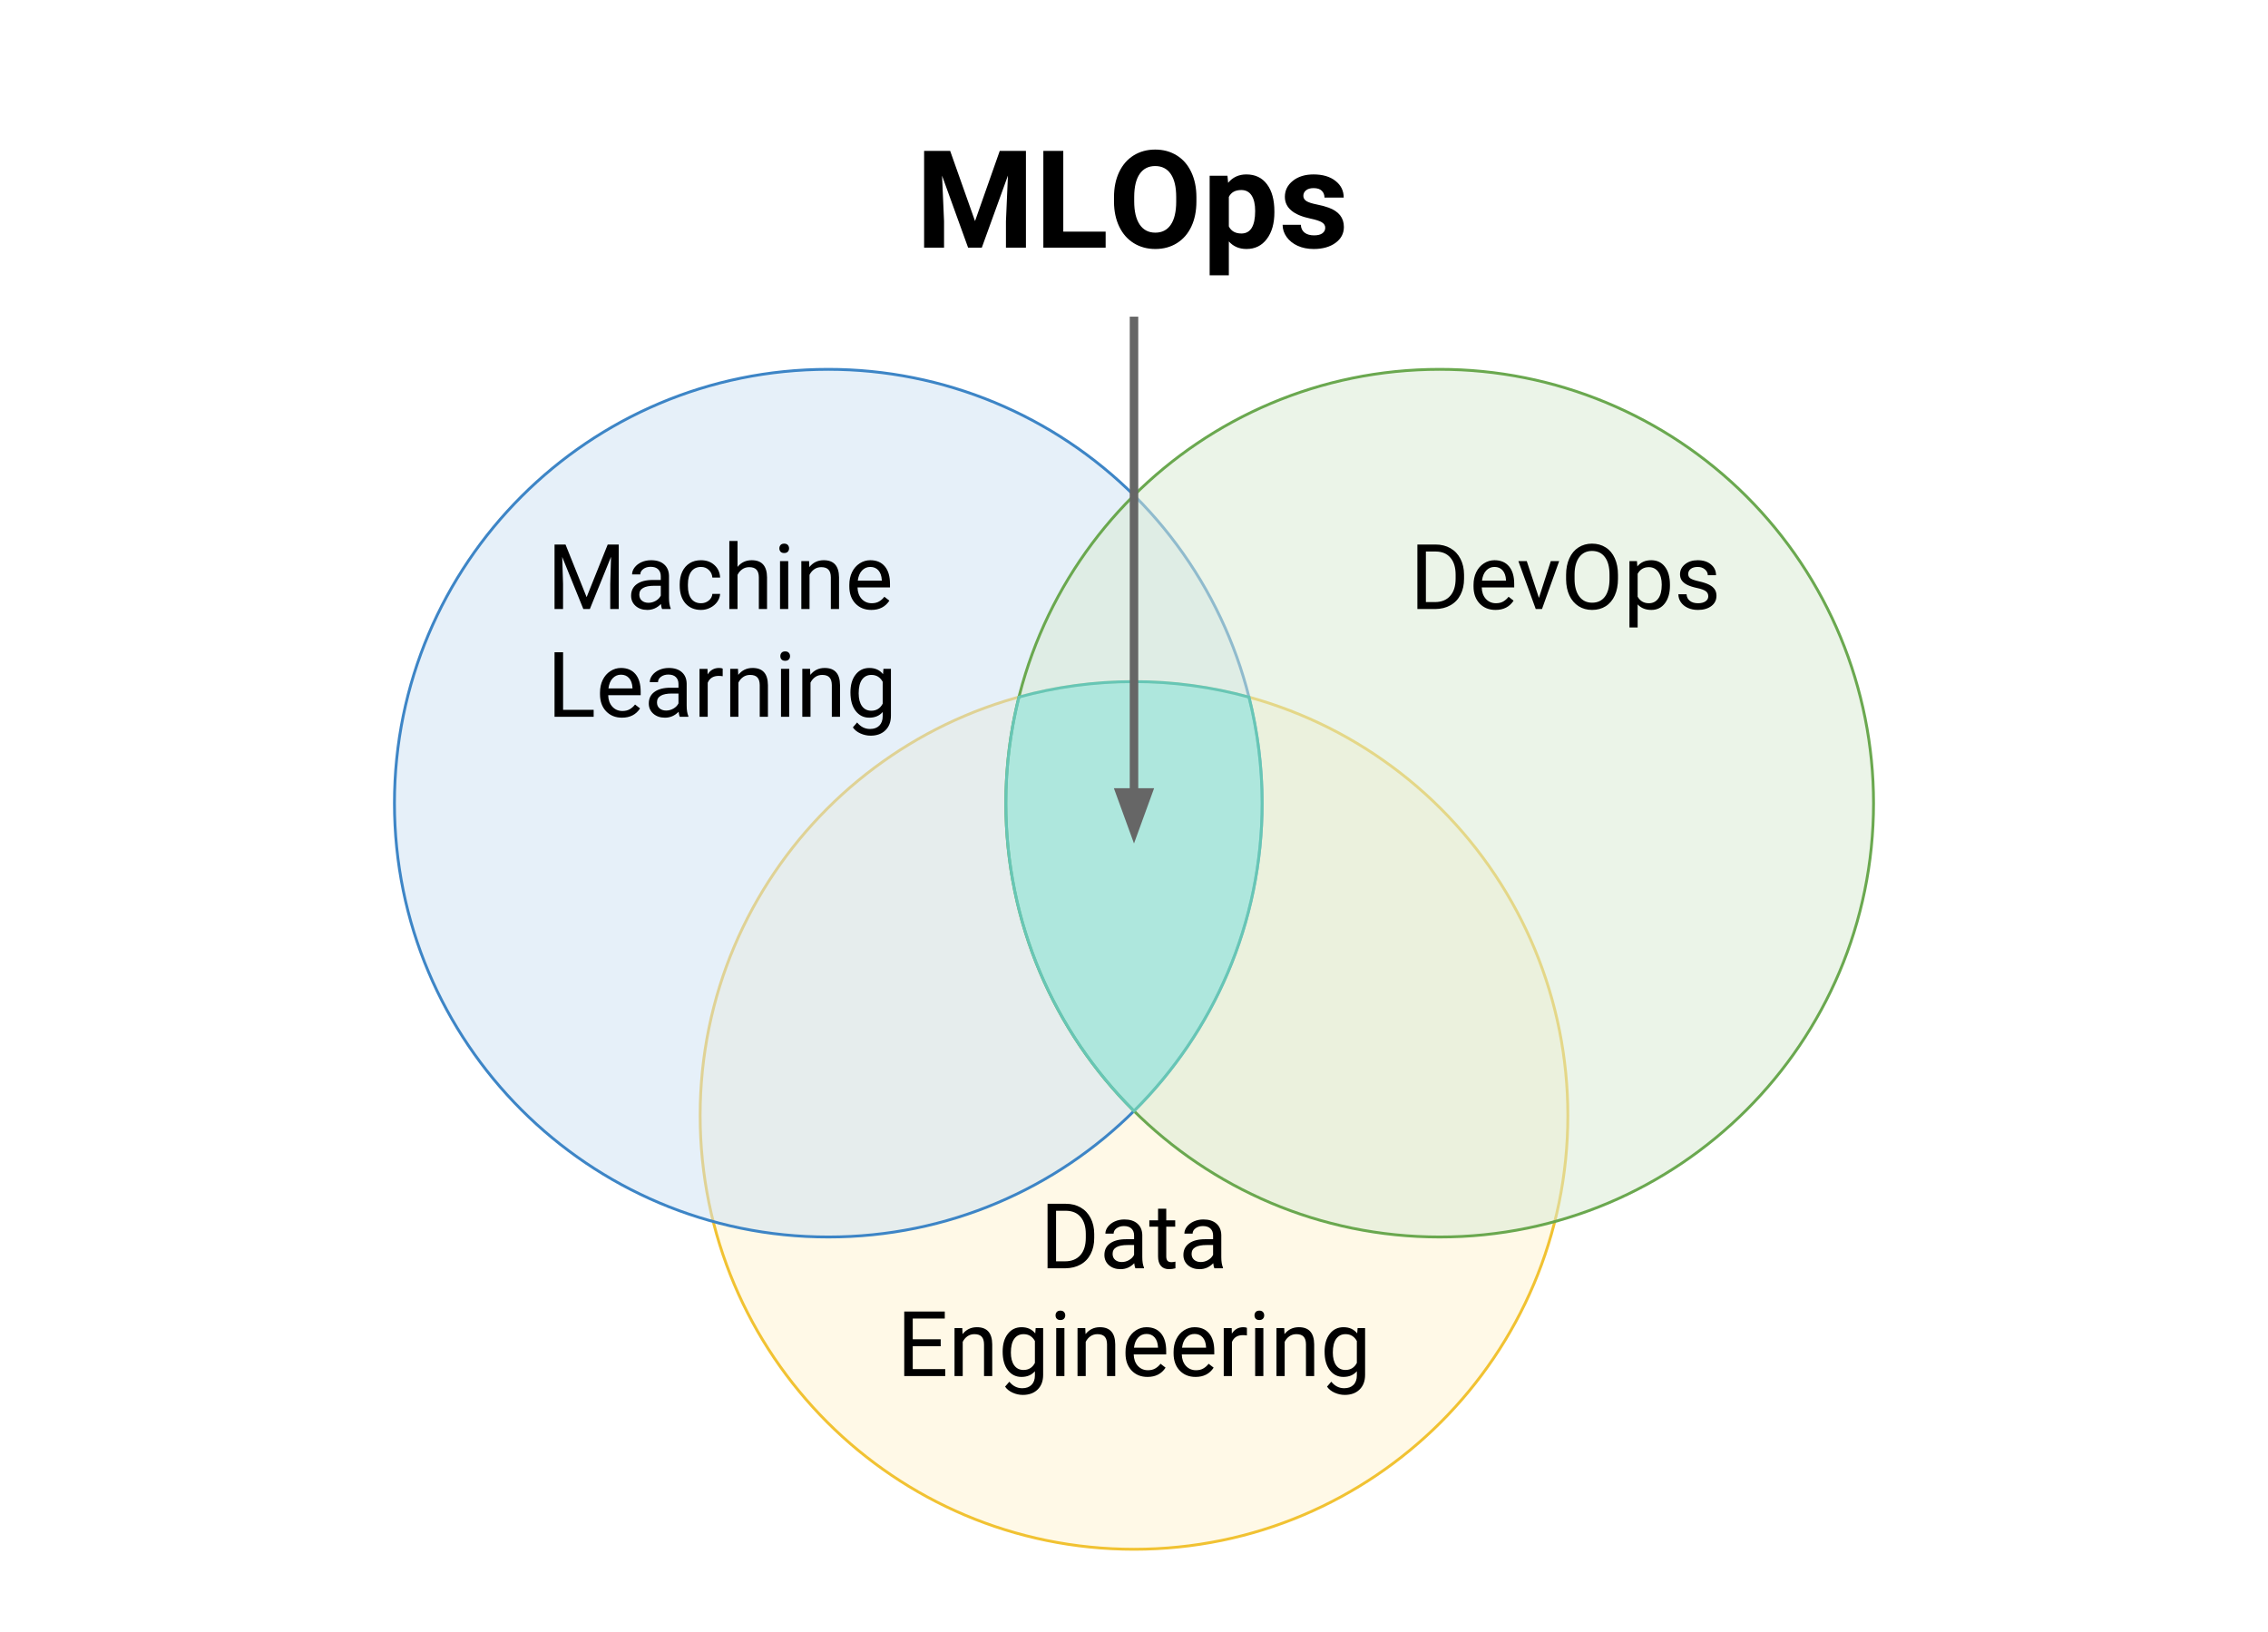
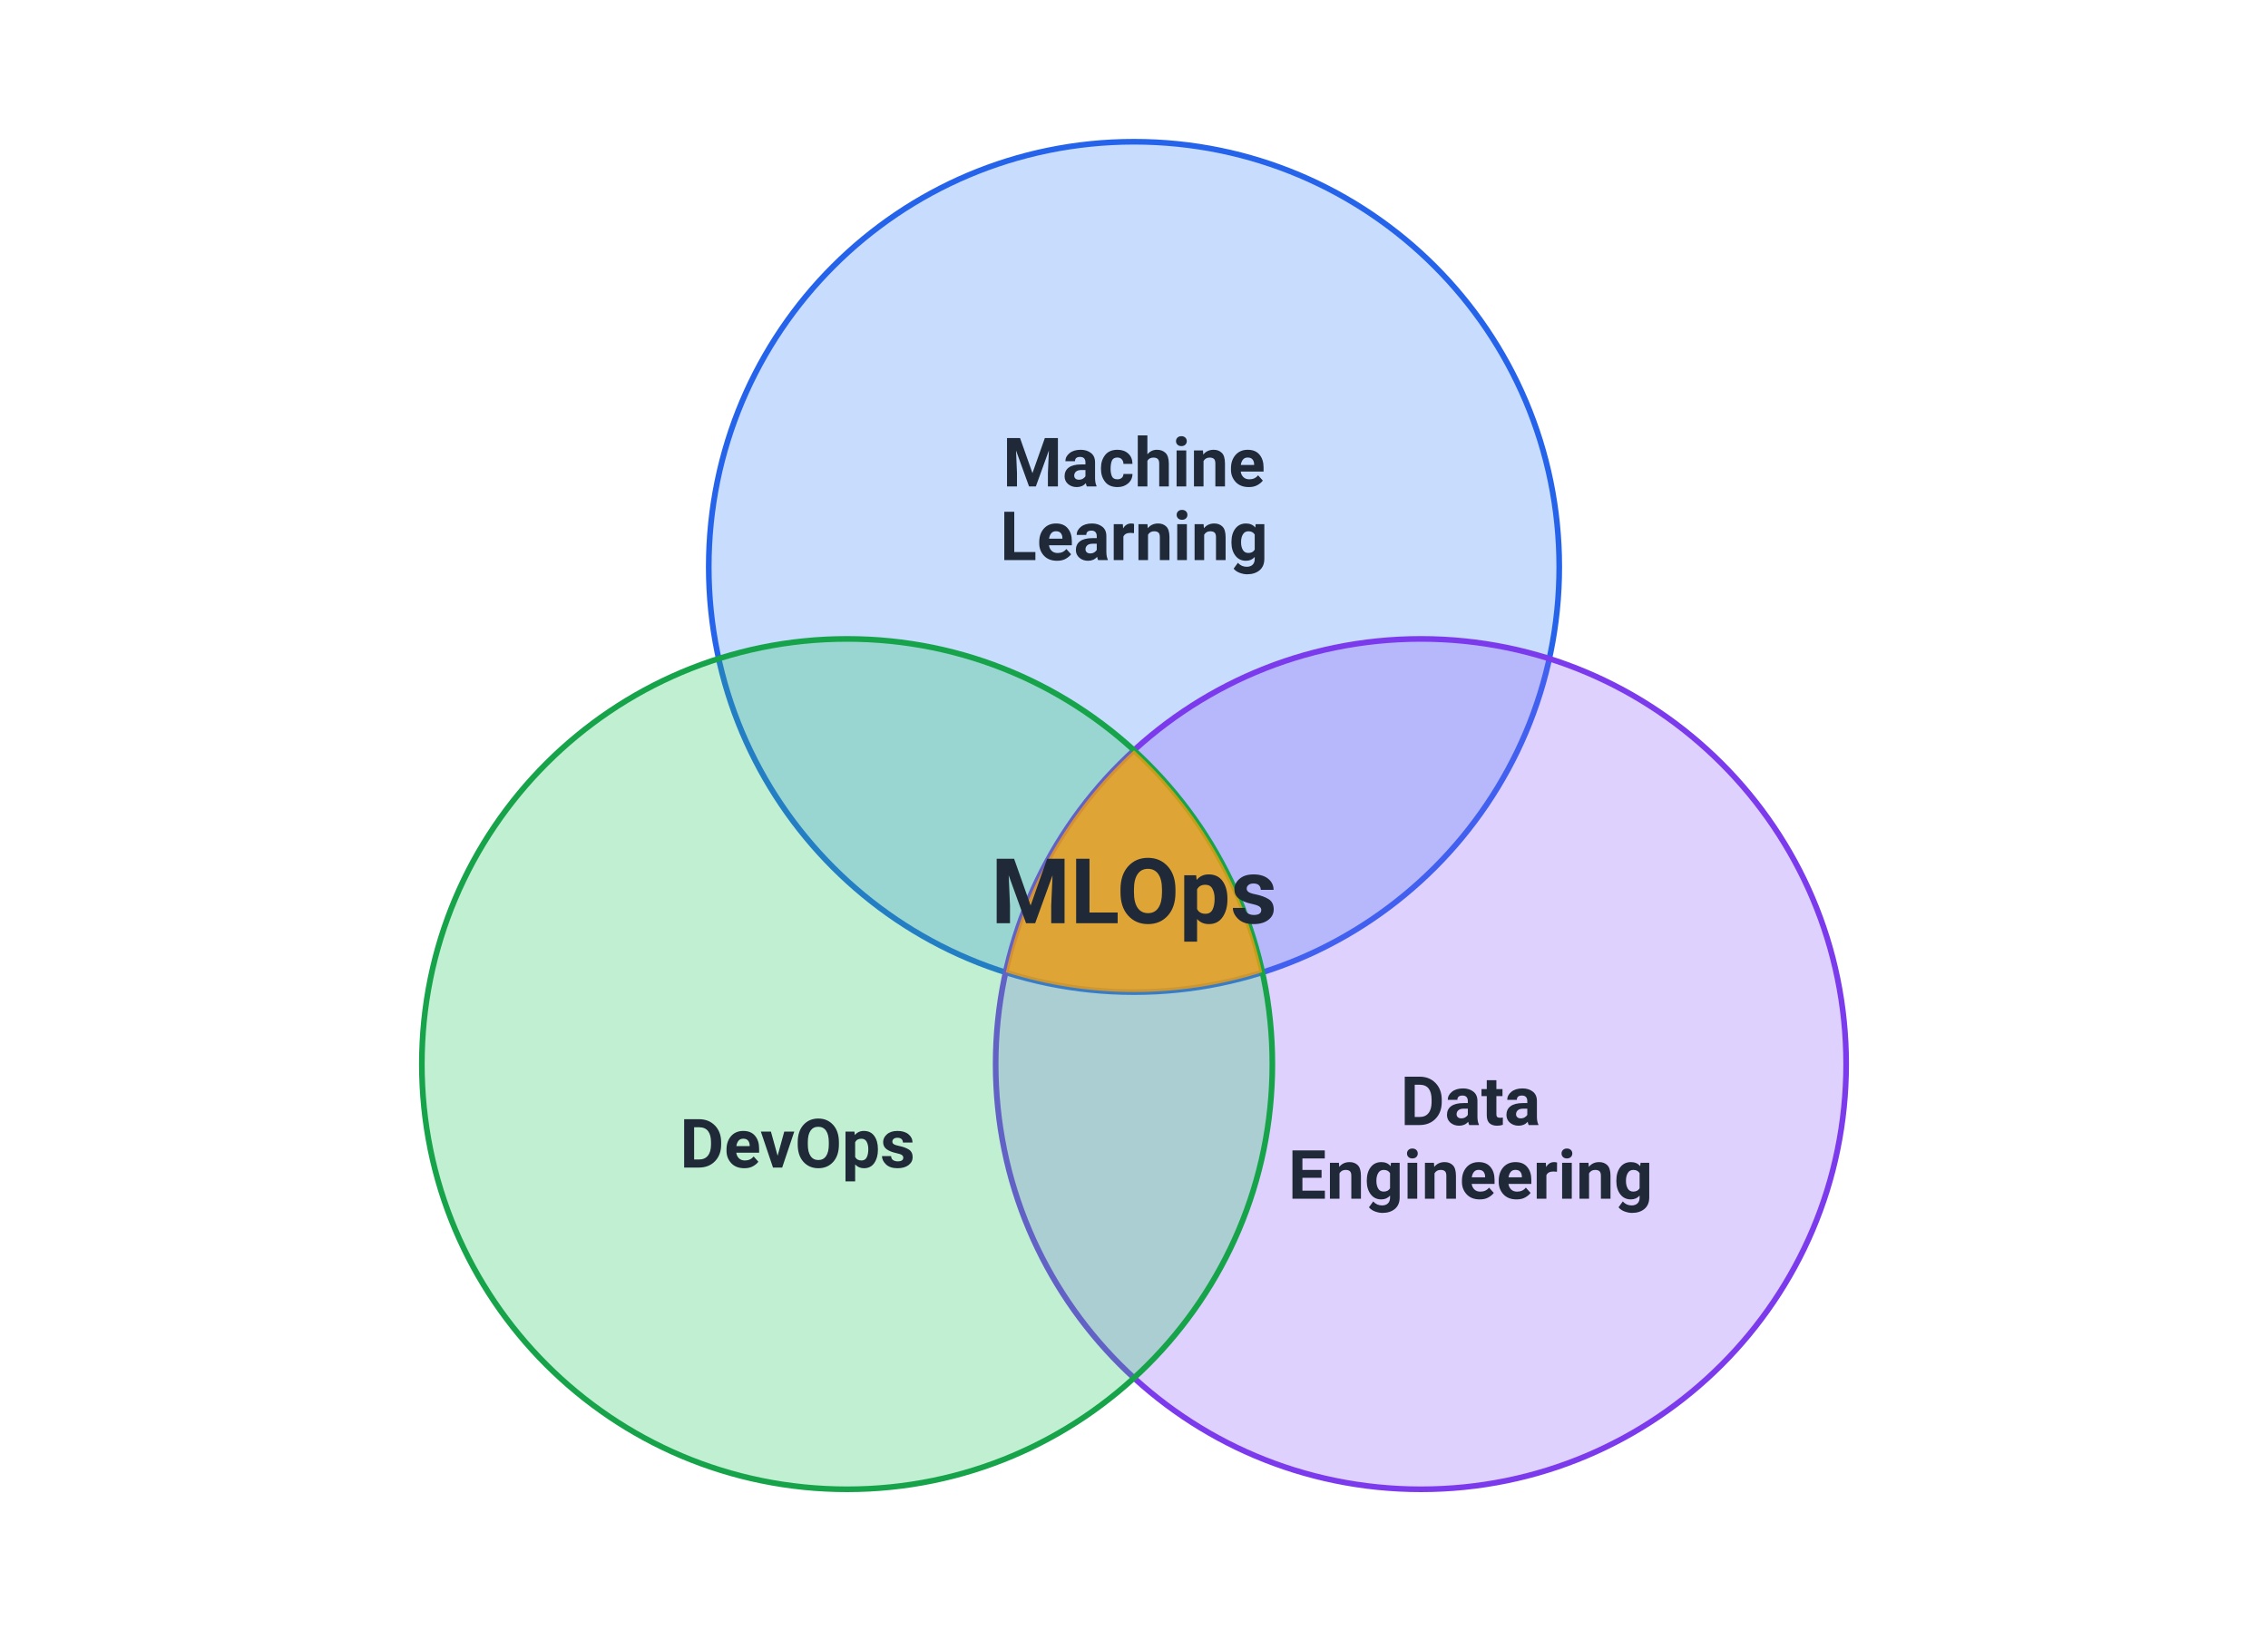
- <svg xmlns="http://www.w3.org/2000/svg" version="1.1" viewBox="0.0 0.0 799.79 575.213" fill="none" stroke="none" stroke-linecap="square" stroke-miterlimit="10" id="svg4613">
-   <defs id="defs4617" />
-   <clipPath id="p.0">
-     <path d="m0 0l799.79 0l0 575.213l-799.79 0l0 -575.213z" clip-rule="nonzero" id="path4572" />
-   </clipPath>
-   <path style="fill:#000000;fill-opacity:0;fill-rule:evenodd" id="path4575" d="M 0,0 H 799.79 V 575.213 H 0 Z" />
-   <path style="fill:#fff2cc;fill-opacity:0.475;fill-rule:evenodd" id="path4579" d="m 246.903,393.361 v 0 c 0,-84.495 68.497,-152.992 152.992,-152.992 v 0 c 40.576,0 79.49,16.119 108.182,44.81 28.692,28.692 44.81,67.606 44.81,108.182 v 0 c 0,84.495 -68.497,152.992 -152.992,152.992 v 0 c -84.495,0 -152.992,-68.497 -152.992,-152.992 z" />
-   <path style="fill-rule:evenodd;stroke:#f1c232;stroke-width:1;stroke-linecap:butt;stroke-linejoin:round" id="path4581" d="m 246.903,393.361 v 0 c 0,-84.495 68.497,-152.992 152.992,-152.992 v 0 c 40.576,0 79.49,16.119 108.182,44.81 28.692,28.692 44.81,67.606 44.81,108.182 v 0 c 0,84.495 -68.497,152.992 -152.992,152.992 v 0 c -84.495,0 -152.992,-68.497 -152.992,-152.992 z" />
-   <path style="fill:#000000;fill-rule:nonzero" id="path4583" d="m 369.411,447.263 v -22.75 h 6.422 q 2.969,0 5.25,1.312 2.281,1.312 3.516,3.734 1.25,2.422 1.266,5.562 v 1.453 q 0,3.219 -1.25,5.641 -1.234,2.422 -3.547,3.719 -2.297,1.297 -5.359,1.328 z m 3,-20.281 v 17.828 h 3.156 q 3.469,0 5.391,-2.156 1.938,-2.156 1.938,-6.141 v -1.328 q 0,-3.875 -1.828,-6.016 -1.812,-2.156 -5.156,-2.188 z m 27.969,20.281 q -0.25,-0.5 -0.406,-1.781 -2.016,2.094 -4.812,2.094 -2.5,0 -4.109,-1.406 -1.594,-1.422 -1.594,-3.594 0,-2.641 2,-4.094 2.016,-1.469 5.656,-1.469 h 2.812 v -1.328 q 0,-1.516 -0.906,-2.406 -0.906,-0.906 -2.672,-0.906 -1.547,0 -2.594,0.781 -1.047,0.781 -1.047,1.891 h -2.906 q 0,-1.266 0.891,-2.438 0.906,-1.188 2.438,-1.875 1.547,-0.688 3.391,-0.688 2.922,0 4.578,1.469 1.656,1.453 1.719,4.016 v 7.781 q 0,2.328 0.594,3.703 v 0.25 z m -4.797,-2.203 q 1.359,0 2.578,-0.703 1.219,-0.703 1.766,-1.828 v -3.469 h -2.266 q -5.312,0 -5.312,3.109 0,1.359 0.906,2.125 0.906,0.766 2.328,0.766 z m 15.688,-18.797 v 4.094 h 3.156 v 2.234 h -3.156 v 10.484 q 0,1.016 0.422,1.531 0.422,0.5 1.438,0.5 0.5,0 1.375,-0.188 v 2.344 q -1.141,0.312 -2.219,0.312 -1.938,0 -2.922,-1.172 -0.984,-1.172 -0.984,-3.328 v -10.484 h -3.078 v -2.234 h 3.078 v -4.094 z m 16.969,21 q -0.25,-0.5 -0.406,-1.781 -2.016,2.094 -4.812,2.094 -2.5,0 -4.109,-1.406 -1.594,-1.422 -1.594,-3.594 0,-2.641 2,-4.094 2.016,-1.469 5.656,-1.469 h 2.812 v -1.328 q 0,-1.516 -0.906,-2.406 -0.906,-0.906 -2.672,-0.906 -1.547,0 -2.594,0.781 -1.047,0.781 -1.047,1.891 h -2.906 q 0,-1.266 0.891,-2.438 0.906,-1.188 2.438,-1.875 1.547,-0.688 3.391,-0.688 2.922,0 4.578,1.469 1.656,1.453 1.719,4.016 v 7.781 q 0,2.328 0.594,3.703 v 0.25 z m -4.797,-2.203 q 1.359,0 2.578,-0.703 1.219,-0.703 1.766,-1.828 v -3.469 h -2.266 q -5.312,0 -5.312,3.109 0,1.359 0.906,2.125 0.906,0.766 2.328,0.766 z" />
-   <path style="fill:#000000;fill-rule:nonzero" id="path4585" d="m 331.731,474.747 h -9.859 v 8.062 h 11.453 v 2.453 h -14.453 v -22.75 h 14.297 v 2.469 h -11.297 v 7.312 h 9.859 z m 7.609,-6.391 0.094,2.125 q 1.938,-2.438 5.062,-2.438 5.359,0 5.406,6.047 v 11.172 h -2.891 v -11.188 q -0.016,-1.828 -0.844,-2.703 -0.812,-0.875 -2.547,-0.875 -1.406,0 -2.469,0.75 -1.062,0.75 -1.656,1.969 v 12.047 h -2.891 v -16.906 z m 14.234,8.312 q 0,-3.953 1.828,-6.281 1.828,-2.344 4.844,-2.344 3.094,0 4.828,2.188 l 0.141,-1.875 h 2.641 v 16.5 q 0,3.281 -1.953,5.172 -1.938,1.891 -5.219,1.891 -1.828,0 -3.578,-0.781 -1.75,-0.781 -2.672,-2.141 l 1.5,-1.734 q 1.859,2.297 4.547,2.297 2.109,0 3.281,-1.188 1.188,-1.188 1.188,-3.344 v -1.453 q -1.734,2 -4.734,2 -2.969,0 -4.812,-2.391 -1.828,-2.391 -1.828,-6.516 z m 2.906,0.328 q 0,2.859 1.172,4.5 1.172,1.625 3.281,1.625 2.734,0 4.016,-2.484 v -7.719 q -1.328,-2.422 -3.984,-2.422 -2.109,0 -3.297,1.641 -1.188,1.641 -1.188,4.859 z m 18.875,8.266 h -2.891 v -16.906 h 2.891 z m -3.125,-21.391 q 0,-0.703 0.422,-1.188 0.438,-0.484 1.281,-0.484 0.844,0 1.281,0.484 0.438,0.484 0.438,1.188 0,0.703 -0.438,1.172 -0.438,0.469 -1.281,0.469 -0.844,0 -1.281,-0.469 -0.422,-0.469 -0.422,-1.172 z m 10.484,4.484 0.094,2.125 q 1.938,-2.438 5.062,-2.438 5.359,0 5.406,6.047 v 11.172 h -2.891 v -11.188 q -0.016,-1.828 -0.844,-2.703 -0.812,-0.875 -2.547,-0.875 -1.406,0 -2.469,0.75 -1.062,0.75 -1.656,1.969 v 12.047 h -2.891 v -16.906 z m 21.938,17.219 q -3.438,0 -5.594,-2.25 -2.156,-2.266 -2.156,-6.047 v -0.531 q 0,-2.516 0.953,-4.484 0.969,-1.984 2.688,-3.094 1.734,-1.125 3.75,-1.125 3.297,0 5.125,2.172 1.828,2.172 1.828,6.219 v 1.203 h -11.453 q 0.062,2.5 1.453,4.047 1.406,1.531 3.562,1.531 1.531,0 2.594,-0.625 1.062,-0.625 1.859,-1.656 l 1.766,1.375 q -2.125,3.266 -6.375,3.266 z m -0.359,-15.156 q -1.75,0 -2.938,1.281 -1.188,1.266 -1.469,3.562 h 8.469 v -0.219 q -0.125,-2.203 -1.188,-3.406 -1.062,-1.219 -2.875,-1.219 z m 17.312,15.156 q -3.438,0 -5.594,-2.25 -2.156,-2.266 -2.156,-6.047 v -0.531 q 0,-2.516 0.953,-4.484 0.969,-1.984 2.688,-3.094 1.734,-1.125 3.75,-1.125 3.297,0 5.125,2.172 1.828,2.172 1.828,6.219 v 1.203 h -11.453 q 0.062,2.5 1.453,4.047 1.406,1.531 3.562,1.531 1.531,0 2.594,-0.625 1.062,-0.625 1.859,-1.656 l 1.766,1.375 q -2.125,3.266 -6.375,3.266 z m -0.359,-15.156 q -1.75,0 -2.938,1.281 -1.188,1.266 -1.469,3.562 h 8.469 v -0.219 q -0.125,-2.203 -1.188,-3.406 -1.062,-1.219 -2.875,-1.219 z m 18.469,0.531 q -0.656,-0.109 -1.422,-0.109 -2.844,0 -3.859,2.422 v 12 h -2.891 v -16.906 h 2.812 l 0.047,1.953 q 1.422,-2.266 4.031,-2.266 0.844,0 1.281,0.219 z m 5.797,14.312 h -2.891 v -16.906 h 2.891 z m -3.125,-21.391 q 0,-0.703 0.422,-1.188 0.438,-0.484 1.281,-0.484 0.844,0 1.281,0.484 0.438,0.484 0.438,1.188 0,0.703 -0.438,1.172 -0.438,0.469 -1.281,0.469 -0.844,0 -1.281,-0.469 -0.422,-0.469 -0.422,-1.172 z m 10.484,4.484 0.094,2.125 q 1.938,-2.438 5.062,-2.438 5.359,0 5.406,6.047 v 11.172 h -2.891 v -11.188 q -0.016,-1.828 -0.844,-2.703 -0.812,-0.875 -2.547,-0.875 -1.406,0 -2.469,0.75 -1.062,0.75 -1.656,1.969 v 12.047 h -2.891 v -16.906 z m 14.234,8.312 q 0,-3.953 1.828,-6.281 1.828,-2.344 4.844,-2.344 3.094,0 4.828,2.188 l 0.141,-1.875 h 2.641 v 16.5 q 0,3.281 -1.953,5.172 -1.938,1.891 -5.219,1.891 -1.828,0 -3.578,-0.781 -1.75,-0.781 -2.672,-2.141 l 1.5,-1.734 q 1.859,2.297 4.547,2.297 2.109,0 3.281,-1.188 1.188,-1.188 1.188,-3.344 v -1.453 q -1.734,2 -4.734,2 -2.969,0 -4.812,-2.391 -1.828,-2.391 -1.828,-6.516 z m 2.906,0.328 q 0,2.859 1.172,4.5 1.172,1.625 3.281,1.625 2.734,0 4.016,-2.484 v -7.719 q -1.328,-2.422 -3.984,-2.422 -2.109,0 -3.297,1.641 -1.188,1.641 -1.188,4.859 z" />
-   <path style="fill:#cfe2f3;fill-opacity:0.514;fill-rule:evenodd" id="path4587" d="m 139.102,283.24 v 0 c 0,-84.495 68.497,-152.992 152.992,-152.992 v 0 c 40.576,0 79.49,16.119 108.182,44.81 28.692,28.692 44.81,67.606 44.81,108.182 v 0 c 0,84.495 -68.497,152.992 -152.992,152.992 v 0 c -84.495,0 -152.992,-68.497 -152.992,-152.992 z" />
-   <path style="fill-rule:evenodd;stroke:#3d85c6;stroke-width:1;stroke-linecap:butt;stroke-linejoin:round" id="path4589" d="m 139.102,283.24 v 0 c 0,-84.495 68.497,-152.992 152.992,-152.992 v 0 c 40.576,0 79.49,16.119 108.182,44.81 28.692,28.692 44.81,67.606 44.81,108.182 v 0 c 0,84.495 -68.497,152.992 -152.992,152.992 v 0 c -84.495,0 -152.992,-68.497 -152.992,-152.992 z" />
-   <path style="fill:#000000;fill-rule:nonzero" id="path4591" d="m 199.428,192.028 7.438,18.562 7.438,-18.562 h 3.891 v 22.75 h -3 V 205.919 l 0.281,-9.562 -7.469,18.422 h -2.297 l -7.453,-18.375 0.297,9.516 v 8.859 h -3 v -22.75 z m 34.047,22.75 q -0.25,-0.5 -0.406,-1.781 -2.016,2.094 -4.812,2.094 -2.5,0 -4.109,-1.406 -1.594,-1.422 -1.594,-3.594 0,-2.641 2,-4.094 2.016,-1.469 5.656,-1.469 h 2.812 v -1.328 q 0,-1.516 -0.906,-2.406 -0.906,-0.906 -2.672,-0.906 -1.547,0 -2.594,0.781 -1.047,0.781 -1.047,1.891 h -2.906 q 0,-1.266 0.891,-2.438 0.906,-1.188 2.438,-1.875 1.547,-0.688 3.391,-0.688 2.922,0 4.578,1.469 1.656,1.453 1.719,4.016 v 7.781 q 0,2.328 0.594,3.703 v 0.25 z m -4.797,-2.203 q 1.359,0 2.578,-0.703 1.219,-0.703 1.766,-1.828 v -3.469 h -2.266 q -5.312,0 -5.312,3.109 0,1.359 0.906,2.125 0.906,0.766 2.328,0.766 z m 18.547,0.156 q 1.547,0 2.703,-0.938 1.156,-0.938 1.281,-2.344 h 2.734 q -0.078,1.453 -1,2.766 -0.922,1.312 -2.469,2.094 -1.531,0.781 -3.25,0.781 -3.453,0 -5.5,-2.297 -2.031,-2.312 -2.031,-6.312 v -0.484 q 0,-2.469 0.906,-4.391 0.906,-1.922 2.594,-2.984 1.703,-1.062 4.016,-1.062 2.844,0 4.719,1.703 1.891,1.703 2.016,4.422 h -2.734 q -0.125,-1.641 -1.25,-2.688 -1.109,-1.062 -2.75,-1.062 -2.203,0 -3.422,1.594 -1.203,1.578 -1.203,4.578 v 0.547 q 0,2.922 1.203,4.5 1.203,1.578 3.438,1.578 z m 12.859,-12.812 q 1.922,-2.359 5,-2.359 5.359,0 5.406,6.047 v 11.172 h -2.891 v -11.188 q -0.016,-1.828 -0.844,-2.703 -0.812,-0.875 -2.547,-0.875 -1.406,0 -2.469,0.75 -1.062,0.75 -1.656,1.969 v 12.047 h -2.891 v -24 h 2.891 z m 17.875,14.859 h -2.891 v -16.906 h 2.891 z m -3.125,-21.391 q 0,-0.703 0.422,-1.188 0.438,-0.484 1.281,-0.484 0.844,0 1.281,0.484 0.438,0.484 0.438,1.188 0,0.703 -0.438,1.172 -0.438,0.469 -1.281,0.469 -0.844,0 -1.281,-0.469 -0.422,-0.469 -0.422,-1.172 z m 10.484,4.484 0.094,2.125 q 1.938,-2.438 5.062,-2.438 5.359,0 5.406,6.047 v 11.172 h -2.891 v -11.188 q -0.016,-1.828 -0.844,-2.703 -0.812,-0.875 -2.547,-0.875 -1.406,0 -2.469,0.75 -1.062,0.75 -1.656,1.969 v 12.047 h -2.891 v -16.906 z m 21.938,17.219 q -3.438,0 -5.594,-2.25 -2.156,-2.266 -2.156,-6.047 v -0.531 q 0,-2.516 0.953,-4.484 0.969,-1.984 2.688,-3.094 1.734,-1.125 3.75,-1.125 3.297,0 5.125,2.172 1.828,2.172 1.828,6.219 v 1.203 h -11.453 q 0.062,2.5 1.453,4.047 1.406,1.531 3.562,1.531 1.531,0 2.594,-0.625 1.062,-0.625 1.859,-1.656 l 1.766,1.375 q -2.125,3.266 -6.375,3.266 z m -0.359,-15.156 q -1.75,0 -2.938,1.281 -1.188,1.266 -1.469,3.562 h 8.469 v -0.219 q -0.125,-2.203 -1.188,-3.406 -1.062,-1.219 -2.875,-1.219 z" />
-   <path style="fill:#000000;fill-rule:nonzero" id="path4593" d="m 198.569,250.325 h 10.781 v 2.453 h -13.797 v -22.75 h 3.016 z m 20.766,2.766 q -3.438,0 -5.594,-2.25 -2.156,-2.266 -2.156,-6.047 v -0.531 q 0,-2.516 0.953,-4.484 0.969,-1.984 2.688,-3.094 1.734,-1.125 3.75,-1.125 3.297,0 5.125,2.172 1.828,2.172 1.828,6.219 v 1.203 h -11.453 q 0.062,2.5 1.453,4.047 1.406,1.531 3.562,1.531 1.531,0 2.594,-0.625 1.062,-0.625 1.859,-1.656 l 1.766,1.375 q -2.125,3.266 -6.375,3.266 z m -0.359,-15.156 q -1.75,0 -2.938,1.281 -1.188,1.266 -1.469,3.562 h 8.469 v -0.219 q -0.125,-2.203 -1.188,-3.406 -1.062,-1.219 -2.875,-1.219 z m 20.734,14.844 q -0.25,-0.5 -0.406,-1.781 -2.016,2.094 -4.812,2.094 -2.5,0 -4.109,-1.406 -1.594,-1.422 -1.594,-3.594 0,-2.641 2,-4.094 2.016,-1.469 5.656,-1.469 h 2.812 v -1.328 q 0,-1.516 -0.906,-2.406 -0.906,-0.906 -2.672,-0.906 -1.547,0 -2.594,0.781 -1.047,0.781 -1.047,1.891 h -2.906 q 0,-1.266 0.891,-2.438 0.906,-1.188 2.438,-1.875 1.547,-0.688 3.391,-0.688 2.922,0 4.578,1.469 1.656,1.453 1.719,4.016 v 7.781 q 0,2.328 0.594,3.703 v 0.25 z m -4.797,-2.203 q 1.359,0 2.578,-0.703 1.219,-0.703 1.766,-1.828 v -3.469 h -2.266 q -5.312,0 -5.312,3.109 0,1.359 0.906,2.125 0.906,0.766 2.328,0.766 z m 19.938,-12.109 q -0.656,-0.109 -1.422,-0.109 -2.844,0 -3.859,2.422 v 12 h -2.891 v -16.906 h 2.812 l 0.047,1.953 q 1.422,-2.266 4.031,-2.266 0.844,0 1.281,0.219 z m 5.391,-2.594 0.094,2.125 q 1.938,-2.438 5.062,-2.438 5.359,0 5.406,6.047 v 11.172 h -2.891 v -11.188 q -0.016,-1.828 -0.844,-2.703 -0.812,-0.875 -2.547,-0.875 -1.406,0 -2.469,0.75 -1.062,0.75 -1.656,1.969 v 12.047 h -2.891 v -16.906 z m 18.062,16.906 h -2.891 v -16.906 h 2.891 z m -3.125,-21.391 q 0,-0.703 0.422,-1.188 0.438,-0.484 1.281,-0.484 0.844,0 1.281,0.484 0.438,0.484 0.438,1.188 0,0.703 -0.438,1.172 -0.438,0.469 -1.281,0.469 -0.844,0 -1.281,-0.469 -0.422,-0.469 -0.422,-1.172 z m 10.484,4.484 0.094,2.125 q 1.938,-2.438 5.062,-2.438 5.359,0 5.406,6.047 v 11.172 h -2.891 v -11.188 q -0.016,-1.828 -0.844,-2.703 -0.812,-0.875 -2.547,-0.875 -1.406,0 -2.469,0.75 -1.062,0.75 -1.656,1.969 v 12.047 h -2.891 v -16.906 z m 14.234,8.312 q 0,-3.953 1.828,-6.281 1.828,-2.344 4.844,-2.344 3.094,0 4.828,2.188 l 0.141,-1.875 h 2.641 v 16.5 q 0,3.281 -1.953,5.172 -1.938,1.891 -5.219,1.891 -1.828,0 -3.578,-0.781 -1.75,-0.781 -2.672,-2.141 l 1.5,-1.734 q 1.859,2.297 4.547,2.297 2.109,0 3.281,-1.188 1.188,-1.188 1.188,-3.344 v -1.453 q -1.734,2 -4.734,2 -2.969,0 -4.812,-2.391 -1.828,-2.391 -1.828,-6.516 z m 2.906,0.328 q 0,2.859 1.172,4.5 1.172,1.625 3.281,1.625 2.734,0 4.016,-2.484 v -7.719 q -1.328,-2.422 -3.984,-2.422 -2.109,0 -3.297,1.641 -1.188,1.641 -1.188,4.859 z" />
-   <path style="fill:#d9ead3;fill-opacity:0.531;fill-rule:evenodd" id="path4595" d="m 354.703,283.24 v 0 c 0,-84.495 68.497,-152.992 152.992,-152.992 v 0 c 40.576,0 79.49,16.119 108.182,44.81 28.692,28.692 44.81,67.606 44.81,108.182 v 0 c 0,84.495 -68.497,152.992 -152.992,152.992 v 0 c -84.495,0 -152.992,-68.497 -152.992,-152.992 z" />
-   <path style="fill-rule:evenodd;stroke:#6aa84f;stroke-width:1;stroke-linecap:butt;stroke-linejoin:round" id="path4597" d="m 354.703,283.24 v 0 c 0,-84.495 68.497,-152.992 152.992,-152.992 v 0 c 40.576,0 79.49,16.119 108.182,44.81 28.692,28.692 44.81,67.606 44.81,108.182 v 0 c 0,84.495 -68.497,152.992 -152.992,152.992 v 0 c -84.495,0 -152.992,-68.497 -152.992,-152.992 z" />
-   <path style="fill:#000000;fill-rule:nonzero" id="path4599" d="m 499.83,214.778 v -22.75 h 6.422 q 2.969,0 5.25,1.312 2.281,1.312 3.516,3.734 1.25,2.422 1.266,5.562 v 1.453 q 0,3.219 -1.25,5.641 -1.234,2.422 -3.547,3.719 -2.297,1.297 -5.359,1.328 z m 3,-20.281 v 17.828 h 3.156 q 3.469,0 5.391,-2.156 1.938,-2.156 1.938,-6.141 v -1.328 q 0,-3.875 -1.828,-6.016 -1.812,-2.156 -5.156,-2.188 z m 24.547,20.594 q -3.438,0 -5.594,-2.25 -2.156,-2.266 -2.156,-6.047 v -0.531 q 0,-2.516 0.953,-4.484 0.969,-1.984 2.688,-3.094 1.734,-1.125 3.75,-1.125 3.297,0 5.125,2.172 1.828,2.172 1.828,6.219 v 1.203 h -11.453 q 0.062,2.5 1.453,4.047 1.406,1.531 3.562,1.531 1.531,0 2.594,-0.625 1.062,-0.625 1.859,-1.656 l 1.766,1.375 q -2.125,3.266 -6.375,3.266 z m -0.359,-15.156 q -1.75,0 -2.938,1.281 -1.188,1.266 -1.469,3.562 h 8.469 v -0.219 q -0.125,-2.203 -1.188,-3.406 -1.062,-1.219 -2.875,-1.219 z m 15.672,10.922 4.188,-12.984 h 2.953 l -6.062,16.906 h -2.203 l -6.125,-16.906 h 2.953 z m 27.875,-6.719 q 0,3.344 -1.125,5.844 -1.125,2.484 -3.188,3.797 -2.062,1.312 -4.812,1.312 -2.688,0 -4.766,-1.312 -2.078,-1.328 -3.234,-3.766 -1.141,-2.453 -1.172,-5.672 v -1.641 q 0,-3.281 1.141,-5.797 1.141,-2.516 3.219,-3.844 2.094,-1.344 4.781,-1.344 2.734,0 4.812,1.328 2.094,1.312 3.219,3.828 1.125,2.5 1.125,5.828 z m -2.984,-1.469 q 0,-4.047 -1.625,-6.203 -1.625,-2.172 -4.547,-2.172 -2.844,0 -4.484,2.172 -1.625,2.156 -1.672,6 v 1.672 q 0,3.922 1.641,6.172 1.656,2.234 4.547,2.234 2.906,0 4.5,-2.109 1.594,-2.125 1.641,-6.078 z m 21.312,3.844 q 0,3.859 -1.766,6.219 -1.766,2.359 -4.781,2.359 -3.078,0 -4.844,-1.953 v 8.141 h -2.891 v -23.406 h 2.641 l 0.141,1.875 q 1.766,-2.188 4.906,-2.188 3.047,0 4.812,2.297 1.781,2.297 1.781,6.391 z m -2.891,-0.328 q 0,-2.859 -1.219,-4.516 -1.219,-1.656 -3.344,-1.656 -2.625,0 -3.938,2.328 v 8.078 q 1.297,2.312 3.969,2.312 2.078,0 3.297,-1.641 1.234,-1.656 1.234,-4.906 z m 16.406,4.109 q 0,-1.172 -0.891,-1.812 -0.875,-0.656 -3.078,-1.125 -2.188,-0.469 -3.484,-1.125 -1.281,-0.656 -1.906,-1.562 -0.609,-0.906 -0.609,-2.156 0,-2.078 1.75,-3.516 1.766,-1.438 4.5,-1.438 2.875,0 4.656,1.484 1.797,1.484 1.797,3.797 h -2.906 q 0,-1.188 -1.016,-2.047 -1,-0.859 -2.531,-0.859 -1.578,0 -2.469,0.688 -0.891,0.688 -0.891,1.797 0,1.047 0.828,1.578 0.828,0.531 2.984,1.016 2.172,0.484 3.516,1.156 1.344,0.672 1.984,1.625 0.656,0.938 0.656,2.297 0,2.266 -1.812,3.641 -1.812,1.359 -4.703,1.359 -2.031,0 -3.594,-0.719 -1.562,-0.719 -2.453,-2 -0.875,-1.297 -0.875,-2.797 h 2.891 q 0.078,1.453 1.156,2.312 1.094,0.844 2.875,0.844 1.641,0 2.625,-0.656 1,-0.672 1,-1.781 z" />
-   <path style="fill:#000000;fill-opacity:0;fill-rule:evenodd" id="path4601" d="M 214.588,28.86 H 585.202 V 111.663 H 214.588 Z" />
-   <path style="fill:#000000;fill-rule:nonzero" id="path4603" d="m 335.067,53.216 8.766,24.75 8.719,-24.75 h 9.234 v 34.125 h -7.047 v -9.328 l 0.703,-16.109 -9.219,25.438 h -4.828 l -9.188,-25.406 0.703,16.078 v 9.328 h -7.031 v -34.125 z m 39.891,28.469 h 14.938 v 5.656 h -21.969 v -34.125 h 7.031 z m 46.945,-10.641 c 0,3.365 -0.594,6.312 -1.781,8.844 -1.188,2.531 -2.885,4.484 -5.094,5.859 -2.208,1.375 -4.745,2.062 -7.609,2.062 -2.823,0 -5.344,-0.677 -7.562,-2.031 -2.219,-1.365 -3.938,-3.307 -5.156,-5.828 -1.219,-2.531 -1.839,-5.438 -1.859,-8.719 v -1.688 c 0,-3.354 0.604,-6.307 1.812,-8.859 1.219,-2.562 2.932,-4.526 5.141,-5.891 2.208,-1.365 4.734,-2.047 7.578,-2.047 2.844,0 5.37,0.682 7.578,2.047 2.219,1.365 3.932,3.328 5.141,5.891 1.208,2.552 1.812,5.5 1.812,8.844 z m -7.125,-1.547 c 0,-3.573 -0.641,-6.286 -1.922,-8.141 -1.281,-1.865 -3.109,-2.797 -5.484,-2.797 -2.354,0 -4.172,0.917 -5.453,2.75 -1.281,1.833 -1.932,4.526 -1.953,8.078 v 1.656 c 0,3.49 0.641,6.198 1.922,8.125 1.281,1.917 3.125,2.875 5.531,2.875 2.365,0 4.177,-0.927 5.438,-2.781 1.271,-1.854 1.911,-4.552 1.922,-8.094 z m 34.625,5.391 c 0,3.906 -0.891,7.036 -2.672,9.391 -1.771,2.354 -4.161,3.531 -7.172,3.531 -2.562,0 -4.635,-0.891 -6.219,-2.672 v 11.953 h -6.766 V 61.982 h 6.281 l 0.234,2.484 c 1.635,-1.969 3.776,-2.953 6.422,-2.953 3.125,0 5.552,1.156 7.281,3.469 1.74,2.312 2.609,5.5 2.609,9.562 z m -6.781,-0.484 c 0,-2.365 -0.417,-4.188 -1.25,-5.469 -0.833,-1.281 -2.047,-1.922 -3.641,-1.922 -2.125,0 -3.589,0.812 -4.391,2.438 v 10.391 c 0.833,1.667 2.312,2.5 4.438,2.5 3.229,0 4.844,-2.646 4.844,-7.938 z m 24.711,5.922 c 0,-0.823 -0.411,-1.474 -1.234,-1.953 -0.823,-0.479 -2.141,-0.906 -3.953,-1.281 -6.031,-1.26 -9.047,-3.823 -9.047,-7.688 0,-2.25 0.932,-4.125 2.797,-5.625 1.875,-1.51 4.318,-2.266 7.328,-2.266 3.219,0 5.792,0.76 7.719,2.281 1.938,1.51 2.906,3.474 2.906,5.891 h -6.781 c 0,-0.969 -0.312,-1.766 -0.938,-2.391 -0.625,-0.635 -1.599,-0.953 -2.922,-0.953 -1.146,0 -2.031,0.26 -2.656,0.781 -0.625,0.51 -0.938,1.161 -0.938,1.953 0,0.75 0.354,1.359 1.062,1.828 0.719,0.458 1.922,0.854 3.609,1.188 1.688,0.333 3.109,0.714 4.266,1.141 3.573,1.312 5.359,3.583 5.359,6.812 0,2.312 -0.995,4.188 -2.984,5.625 -1.979,1.427 -4.536,2.141 -7.672,2.141 -2.125,0 -4.016,-0.38 -5.672,-1.141 -1.646,-0.76 -2.938,-1.797 -3.875,-3.109 -0.938,-1.323 -1.406,-2.75 -1.406,-4.281 h 6.422 c 0.062,1.198 0.505,2.12 1.328,2.766 0.833,0.635 1.948,0.953 3.344,0.953 1.292,0 2.271,-0.245 2.937,-0.734 0.667,-0.49 1,-1.135 1,-1.938 z" />
-   <path style="fill:#000000;fill-opacity:0;fill-rule:evenodd" id="path4605" d="M 399.895,111.663 V 297.458" />
-   <path style="fill:#79e1d9;fill-opacity:0.475;fill-rule:evenodd;stroke:#67c6b5;stroke-opacity:1" d="m 399.895,240.369 c -14.049,0 -27.651,1.903 -40.574,5.449 -3.011,11.976 -4.617,24.511 -4.617,37.422 0,42.439 17.283,80.839 45.191,108.555 27.909,-27.715 45.191,-66.115 45.191,-108.555 0,-12.716 -1.584,-25.269 -4.641,-37.395 -13.099,-3.601 -26.728,-5.477 -40.551,-5.477 z" id="path4579-3" />
-   <path style="fill-rule:evenodd;stroke:#666666;stroke-width:3;stroke-linecap:butt;stroke-linejoin:round" id="path4607" d="M 399.895,111.663 V 279.458" />
-   <path style="fill:#666666;fill-rule:evenodd;stroke:#666666;stroke-width:3;stroke-linecap:butt" id="path4609" d="m 394.94,279.458 4.955,13.614 4.955,-13.614 z" />
+ <svg xmlns="http://www.w3.org/2000/svg" viewBox="0 0 800 575">
+   <defs>
+     <style>
+       .circle-ml { fill: #3b82f6; fill-opacity: 0.28; stroke: #2563eb; stroke-width: 2; }
+       .circle-de { fill: #8b5cf6; fill-opacity: 0.28; stroke: #7c3aed; stroke-width: 2; }
+       .circle-devops { fill: #22c55e; fill-opacity: 0.28; stroke: #16a34a; stroke-width: 2; }
+       .center { fill: #f59e0b; fill-opacity: 0.78; stroke: none; }
+       .field-label {
+         font-family: -apple-system, BlinkMacSystemFont, "Segoe UI", Roboto, Helvetica, Arial, sans-serif;
+         font-size: 24px;
+         font-weight: 600;
+         text-anchor: middle;
+         dominant-baseline: middle;
+         fill: #1f2937;
+       }
+       .center-label {
+         font-family: -apple-system, BlinkMacSystemFont, "Segoe UI", Roboto, Helvetica, Arial, sans-serif;
+         font-size: 32px;
+         font-weight: 700;
+         text-anchor: middle;
+         dominant-baseline: middle;
+         fill: #1f2937;
+       }
+       @media (prefers-color-scheme: dark) {
+         .field-label { fill: #f9fafb; }
+         .center-label { fill: #f9fafb; }
+       }
+     </style>
+   </defs>
+   <circle class="circle-ml" cx="400.0" cy="200.0" r="150" />
+   <circle class="circle-de" cx="501.2" cy="375.4" r="150" />
+   <circle class="circle-devops" cx="298.8" cy="375.4" r="150" />
+   <path class="center" d="M 445.2 343.0 A 150 150 0 0 1 354.8 343.0 A 150 150 0 0 1 400.0 264.7 A 150 150 0 0 1 445.2 343.0 Z" />
+   <text class="field-label" x="400" y="165">Machine</text>
+   <text class="field-label" x="400" y="191">Learning</text>
+   <text class="field-label" x="518.7" y="390.3">Data</text>
+   <text class="field-label" x="518.7" y="416.3">Engineering</text>
+   <text class="field-label" x="281.3" y="405.3">DevOps</text>
+   <text class="center-label" x="400.0" y="316.9">MLOps</text>
</svg>
